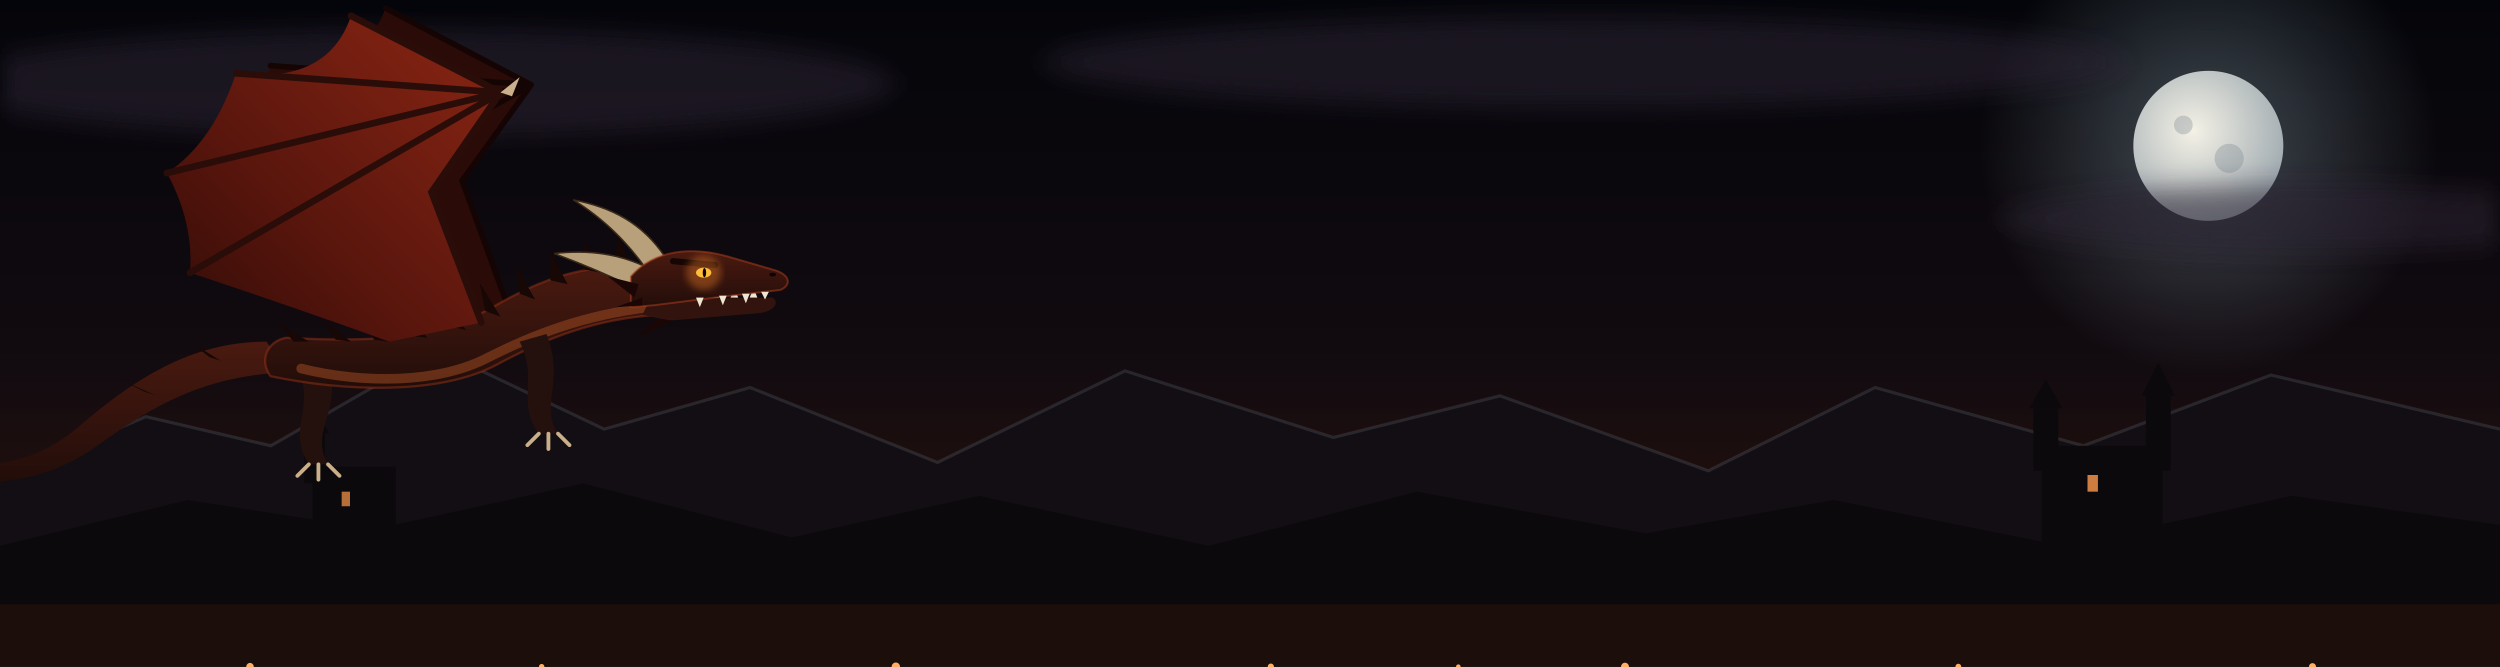
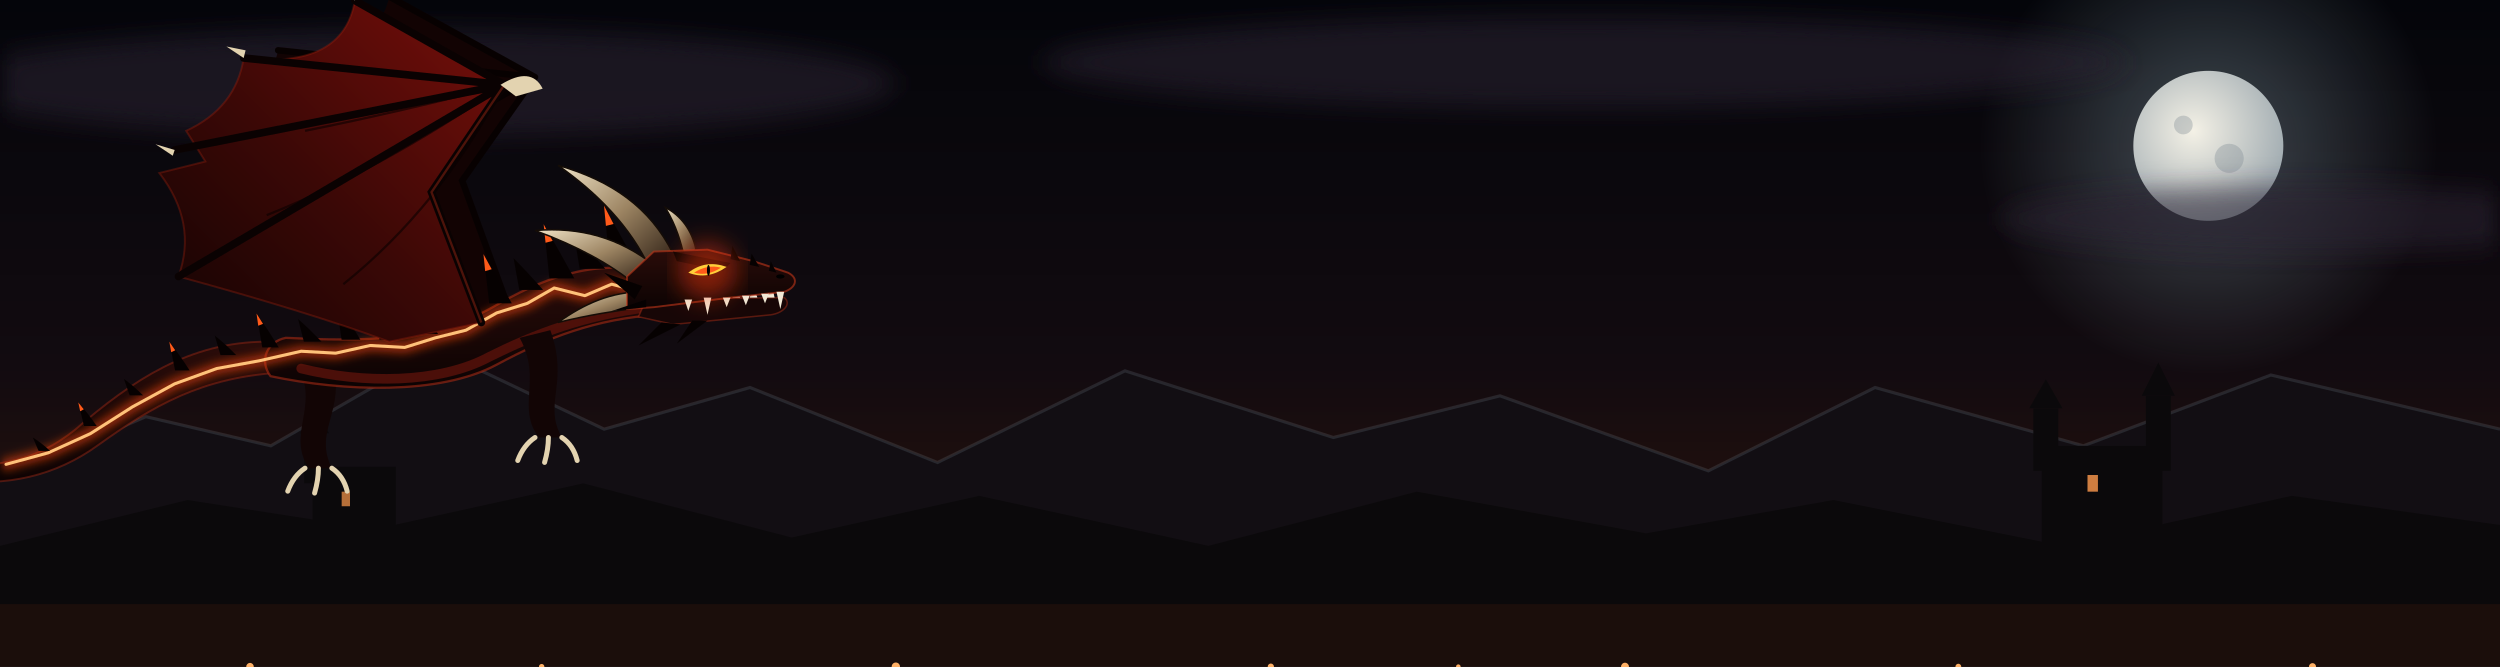
<svg xmlns="http://www.w3.org/2000/svg" viewBox="0 0 1200 320" width="1200" height="320" role="img" aria-label="A dragon breathes fire and reveals the words I AM MOHIT GORA">
  <defs>
    <linearGradient id="sky" x1="0" y1="0" x2="0" y2="1">
      <stop offset="0" stop-color="#04050a" />
      <stop offset=".55" stop-color="#120b10" />
      <stop offset="1" stop-color="#341509" />
    </linearGradient>
    <radialGradient id="moonG" cx=".4" cy=".4" r=".7">
      <stop offset="0" stop-color="#f4f1e6" />
      <stop offset="1" stop-color="#9aa6ad" />
    </radialGradient>
    <radialGradient id="moonHalo">
      <stop offset="0" stop-color="#a9c6d3" stop-opacity=".35" />
      <stop offset="1" stop-color="#a9c6d3" stop-opacity="0" />
    </radialGradient>
    <linearGradient id="gold" x1="0" y1="0" x2="0" y2="1">
      <stop offset="0" stop-color="#fff3cf" />
      <stop offset=".35" stop-color="#f3d58b" />
      <stop offset=".7" stop-color="#d9a441" />
      <stop offset="1" stop-color="#8a5418" />
    </linearGradient>
    <linearGradient id="flame" x1="0" y1="0" x2="1" y2="0">
      <stop offset="0" stop-color="#fffbe6" />
      <stop offset=".12" stop-color="#ffe08a" />
      <stop offset=".4" stop-color="#ff9a3c" />
      <stop offset=".75" stop-color="#e2461a" stop-opacity=".85" />
      <stop offset="1" stop-color="#8a1a0a" stop-opacity="0" />
    </linearGradient>
    <linearGradient id="flameCore" x1="0" y1="0" x2="1" y2="0">
      <stop offset="0" stop-color="#ffffff" />
      <stop offset=".5" stop-color="#fff0b0" />
      <stop offset="1" stop-color="#ffb347" stop-opacity="0" />
    </linearGradient>
    <linearGradient id="wingG" x1="1" y1="0" x2="0" y2="1">
-       <stop offset="0" stop-color="#8c2614" />
-       <stop offset=".6" stop-color="#5a160d" />
-       <stop offset="1" stop-color="#300b07" />
+       <stop offset="0" stop-color="#7a0f0a" />
+       <stop offset=".55" stop-color="#3a0806" />
+       <stop offset="1" stop-color="#120303" />
    </linearGradient>
    <linearGradient id="bodyG" x1="0" y1="0" x2="0" y2="1">
-       <stop offset="0" stop-color="#4a1a10" />
-       <stop offset="1" stop-color="#220d09" />
-     </linearGradient>
+       <stop offset="0" stop-color="#2a0c09" />
+       <stop offset="1" stop-color="#0c0303" />
+     </linearGradient>
+     <linearGradient id="hornG" x1="1" y1="1" x2="0" y2="0">
+       <stop offset="0" stop-color="#2a1c12" />
+       <stop offset=".5" stop-color="#9c8462" />
+       <stop offset="1" stop-color="#f0e3c6" />
+     </linearGradient>
+     <filter id="lavaGlow" x="-10%" y="-50%" width="120%" height="200%">
+       <feGaussianBlur stdDeviation="2.5" />
+     </filter>
    <radialGradient id="glow">
      <stop offset="0" stop-color="#ff8a3a" stop-opacity=".55" />
      <stop offset="1" stop-color="#ff5a1a" stop-opacity="0" />
    </radialGradient>
    <filter id="blur6" x="-20%" y="-50%" width="140%" height="200%">
      <feGaussianBlur stdDeviation="6" />
    </filter>
    <filter id="blur2">
      <feGaussianBlur stdDeviation="2" />
    </filter>
    <filter id="textGlow" x="-10%" y="-40%" width="120%" height="180%">
      <feGaussianBlur in="SourceAlpha" stdDeviation="7" result="b" />
      <feFlood flood-color="#ff6a1a" flood-opacity=".85" />
      <feComposite in2="b" operator="in" result="g" />
      <feMerge>
        <feMergeNode in="g" />
        <feMergeNode in="SourceGraphic" />
      </feMerge>
    </filter>
    <clipPath id="reveal">
      <rect class="reveal" x="400" y="80" width="800" height="140" />
    </clipPath>
    <style>
      .fly    { animation: flyIn 1.6s cubic-bezier(.2,.8,.25,1) both; }
      .bob    { animation: bob 3.2s ease-in-out 1.6s infinite; }
      .wingN  { transform-origin: 262px 140px; animation: flap .9s ease-in-out infinite; }
      .wingF  { transform-origin: 276px 132px; animation: flap .9s ease-in-out -.18s infinite; }
      .jaw    { transform-origin: 352px 128px; animation: jaw 7s ease-in-out 1.4s infinite; }
      .fire   { transform-origin: 420px 126px; transform: scaleX(0); opacity: 0; animation: breathe 7s ease-out 1.8s infinite; }
      .flick  { transform-origin: 420px 126px; animation: flick .14s ease-in-out infinite alternate; }
      .reveal { transform-origin: 400px 0; transform: scaleX(0); animation: reveal 1.05s cubic-bezier(.4,0,.6,1) 1.95s forwards; }
      .title  { animation: smoulder 2.8s ease-in-out 3.2s infinite; }
      .sub    { opacity: 0; animation: fadeUp 1s ease 3.1s forwards; }
      .cta    { opacity: 0; animation: fadeUp 1s ease 3.6s forwards, pulse 2.4s ease-in-out 4.6s infinite; }
      .glowF  { opacity: 0; animation: glowF 7s ease-out 1.8s infinite; }
      .flash  { opacity: 0; animation: lightning 9s linear 4s infinite; }
      .bolt   { opacity: 0; animation: lightning 9s linear 4s infinite; }
      .e      { animation: rise 6s linear infinite; }
      .s      { animation: fall 9s linear infinite; }
-       .eye    { animation: eye 2s ease-in-out infinite alternate; }
+       .eye    { animation: eye 1.4s ease-in-out infinite alternate; }
+       .lava   { animation: lava 1.8s ease-in-out infinite alternate; }
+       .puff   { animation: puff 2.2s ease-out infinite; opacity: 0; transform-box: fill-box; transform-origin: center; }

      @keyframes flyIn   { from { transform: translate(-520px, 60px) rotate(-6deg); } to { transform: none; } }
      @keyframes bob     { 0%,100% { transform: translateY(0); } 50% { transform: translateY(-8px); } }
      @keyframes flap    { 0%,100% { transform: scaleY(1); } 50% { transform: scaleY(-.42) skewX(-8deg); } }
      @keyframes jaw     { 0%,4% { transform: rotate(0); } 7%,30% { transform: rotate(20deg); } 36%,100% { transform: rotate(0); } }
      @keyframes breathe { 0% { transform: scaleX(0); opacity: 0; } 3% { opacity: 1; } 17% { transform: scaleX(1); opacity: 1; } 30% { transform: scaleX(1.03); opacity: 1; } 40% { transform: scaleX(1.06); opacity: 0; } 100% { transform: scaleX(0); opacity: 0; } }
      @keyframes flick   { from { transform: scaleY(.9); } to { transform: scaleY(1.12); } }
      @keyframes reveal  { to { transform: scaleX(1); } }
      @keyframes smoulder{ 0%,100% { opacity: 1; } 50% { opacity: .86; } }
      @keyframes fadeUp  { from { opacity: 0; transform: translateY(8px); } to { opacity: 1; transform: none; } }
      @keyframes pulse   { 0%,100% { opacity: 1; } 50% { opacity: .6; } }
      @keyframes glowF   { 0% { opacity: 0; } 8%,30% { opacity: 1; } 42%,100% { opacity: 0; } }
      @keyframes lightning { 0%,90% { opacity: 0; } 91% { opacity: 1; } 92% { opacity: .2; } 93% { opacity: .9; } 96%,100% { opacity: 0; } }
      @keyframes rise    { from { transform: translateY(0); opacity: 0; } 15% { opacity: 1; } to { transform: translateY(-340px); opacity: 0; } }
      @keyframes fall    { from { transform: translate(0,0); } to { transform: translate(-60px, 360px); } }
-       @keyframes eye     { from { opacity: .75; } to { opacity: 1; } }
+       @keyframes eye     { from { opacity: .7; } to { opacity: 1; } }
+       @keyframes lava    { from { opacity: .55; } to { opacity: 1; } }
+       @keyframes puff    { 0% { opacity: 0; transform: translate(0,0) scale(.4); } 15% { opacity: .55; } 100% { opacity: 0; transform: translate(-26px,-40px) scale(1.8); } }
    </style>
  </defs>
  <rect width="1200" height="320" fill="url(#sky)" />
  <circle cx="1060" cy="70" r="110" fill="url(#moonHalo)" />
  <circle cx="1060" cy="70" r="36" fill="url(#moonG)" />
  <circle cx="1070" cy="76" r="7" fill="#7e8a92" opacity=".35" />
  <circle cx="1048" cy="60" r="4.5" fill="#7e8a92" opacity=".35" />
  <g fill="#2a2430" opacity=".55" filter="url(#blur6)">
    <ellipse cx="200" cy="40" rx="230" ry="26" />
    <ellipse cx="760" cy="30" rx="260" ry="22" />
    <ellipse cx="1110" cy="105" rx="150" ry="16" />
  </g>
  <polyline class="bolt" points="905,0 890,40 912,62 884,110 902,128 878,178" fill="none" stroke="#d6e8ff" stroke-width="2.4" />
  <rect class="flash" width="1200" height="320" fill="#c8dcff" opacity="0" style="mix-blend-mode:screen" fill-opacity=".14" />
  <path d="M0 230 L70 200 L130 214 L210 168 L290 206 L360 186 L450 222 L540 178 L640 210 L720 190 L820 226 L900 186 L1000 214 L1090 180 L1200 206 L1200 320 L0 320Z" fill="#120e13" />
  <path d="M0 230 L70 200 L130 214 L210 168 L290 206 L360 186 L450 222 L540 178 L640 210 L720 190 L820 226 L900 186 L1000 214 L1090 180 L1200 206" fill="none" stroke="#a9c6d3" stroke-opacity=".14" stroke-width="1.5" />
  <path d="M0 262 L90 240 L180 254 L280 232 L380 258 L470 238 L580 262 L680 236 L790 256 L880 240 L990 262 L1100 238 L1200 252 L1200 320 L0 320Z" fill="#0b090b" />
  <g fill="#0b090b">
    <rect x="980" y="214" width="58" height="60" />
    <rect x="976" y="196" width="12" height="30" />
    <rect x="1030" y="190" width="12" height="36" />
    <path d="M974 196 L982 182 L990 196Z M1028 190 L1036 174 L1044 190Z" />
    <rect x="150" y="224" width="40" height="50" />
    <rect x="146" y="208" width="10" height="24" />
    <path d="M144 208 L151 196 L158 208Z" />
  </g>
  <rect x="1002" y="228" width="5" height="8" fill="#ff9a4d" opacity=".8" />
  <rect x="164" y="236" width="4" height="7" fill="#ff9a4d" opacity=".7" />
  <rect y="290" width="1200" height="30" fill="#3a170c" opacity=".35" />
  <g fill="#ffb066">
    <circle class="e" cx="120" cy="320" r="1.8" style="animation-delay:0s" />
    <circle class="e" cx="260" cy="320" r="1.3" style="animation-delay:-1.4s" />
    <circle class="e" cx="430" cy="320" r="2" style="animation-delay:-3.1s" />
    <circle class="e" cx="610" cy="320" r="1.5" style="animation-delay:-2.2s" />
    <circle class="e" cx="780" cy="320" r="1.9" style="animation-delay:-4.4s" />
    <circle class="e" cx="940" cy="320" r="1.4" style="animation-delay:-0.8s" />
    <circle class="e" cx="1110" cy="320" r="1.7" style="animation-delay:-5.2s" />
    <circle class="e" cx="700" cy="320" r="1.1" style="animation-delay:-3.8s" />
  </g>
  <g fill="#dbeaf2" opacity=".7">
    <circle class="s" cx="80" cy="-10" r="1.3" style="animation-delay:-1s" />
    <circle class="s" cx="340" cy="-10" r="1" style="animation-delay:-4s" />
    <circle class="s" cx="560" cy="-10" r="1.4" style="animation-delay:-6s" />
    <circle class="s" cx="860" cy="-10" r="1" style="animation-delay:-2.5s" />
    <circle class="s" cx="1150" cy="-10" r="1.2" style="animation-delay:-7.5s" />
  </g>
  <g clip-path="url(#reveal)">
    <g class="title" filter="url(#textGlow)">
      <text x="808" y="170" text-anchor="middle" font-family="Cinzel, 'Trajan Pro', 'Cormorant Garamond', Georgia, 'Times New Roman', serif" font-weight="800" font-size="62" letter-spacing="6" fill="url(#gold)">I AM MOHIT GORA</text>
    </g>
  </g>
  <text class="sub" x="808" y="214" text-anchor="middle" font-family="Georgia, 'Times New Roman', serif" font-size="15" letter-spacing="6" fill="#c9bfa5">SOFTWARE ENGINEER · AI / ML · OPEN TO WORK</text>
  <text class="cta" x="808" y="262" text-anchor="middle" font-family="'Segoe UI', Helvetica, Arial, sans-serif" font-size="14" font-weight="600" letter-spacing="1.5" fill="#ff9a4d">▶ CLICK TO FLY THE DRAGON &amp; EXPLORE MY REPOS</text>
  <g transform="translate(-10,26) scale(.92)">
    <g class="fly">
      <g class="bob">
        <ellipse class="glowF" cx="640" cy="126" rx="420" ry="120" fill="url(#glow)" />
        <g class="wingF">
-           <path d="M276 132 L252 66 L288 16 L212 -24 Q200 10 152 6 Q140 40 116 56 Q130 82 128 106 Q190 126 236 142Z" fill="#2b0b07" />
-           <path d="M276 132 L252 66 L288 16 M288 16 L212 -24 M288 16 L152 6 M288 16 L116 56 M288 16 L128 106" fill="none" stroke="#140504" stroke-width="3" stroke-linecap="round" />
-         </g>
-         <path d="M150 150 C110 150 80 170 50 196 C30 212 10 216 -16 214 L-14 222 C14 226 40 220 62 204 C90 184 116 168 160 166Z" fill="url(#bodyG)" />
-         <path d="M-14 218 L-40 202 L-30 219 L-40 236Z" fill="#3a140e" />
-         <path d="M166 164 C176 184 160 196 172 214 L182 214 C172 196 190 186 182 162Z" fill="#24100c" />
-         <path d="M172 214 l-6 6 M177 214 l0 8 M182 214 l6 6" stroke="#c9b08a" stroke-width="2" stroke-linecap="round" />
-         <path d="M352 114 C320 106 292 118 268 132 C236 150 200 150 160 148 C150 150 146 160 152 168 C190 176 240 178 270 162 C296 148 322 138 354 136Z" fill="url(#bodyG)" stroke="#963016" stroke-opacity=".5" stroke-width="1.2" />
-         <path d="M168 164 C200 172 240 172 266 158 C290 146 316 136 350 132" fill="none" stroke="#9a4a22" stroke-opacity=".55" stroke-width="5" stroke-linecap="round" />
-         <g fill="#170705">
-           <path d="M330 110 L334 96 L340 111Z" />
-           <path d="M314 112 L316 98 L324 114Z" />
-           <path d="M298 118 L298 103 L307 120Z" />
-           <path d="M282 125 L280 110 L290 128Z" />
-           <path d="M264 134 L261 119 L272 137Z" />
-           <path d="M246 142 L242 128 L254 144Z" />
-           <path d="M226 147 L221 134 L234 148Z" />
-           <path d="M206 149 L200 137 L214 150Z" />
-           <path d="M186 149 L179 138 L194 150Z" />
-           <path d="M164 150 L156 140 L172 150Z" />
-           <path d="M120 158 L110 150 L126 160Z" />
-           <path d="M86 176 L74 170 L92 178Z" />
-           <path d="M50 198 L38 194 L56 200Z" />
-         </g>
-         <path d="M282 150 C292 170 280 182 292 198 L302 198 C292 182 306 172 296 146Z" fill="#24100c" />
-         <path d="M292 198 l-6 6 M297 198 l0 8 M302 198 l6 6" stroke="#c9b08a" stroke-width="2" stroke-linecap="round" />
+           <path d="M276 132 L252 66 L290 12 L214 -30 Q206 4 156 -2 Q150 24 124 36 L132 52 L112 58 Q128 84 120 108 Q186 128 236 142Z" fill="#120303" />
+           <path d="M276 132 L252 66 L290 12 M290 12 L214 -30 M290 12 L156 -2 M290 12 L118 50 M290 12 L120 108" fill="none" stroke="#070101" stroke-width="3.4" stroke-linecap="round" />
+         </g>
+         <path d="M150 150 C110 150 80 170 50 196 C30 212 10 216 -16 214 L-14 222 C14 226 40 220 62 204 C90 184 116 168 160 166Z" fill="url(#bodyG)" stroke="#a02a14" stroke-opacity=".45" stroke-width="1" />
+         <path d="M-12 210 Q-30 188 -58 192 L-40 216 L-60 240 Q-30 244 -12 224Z" fill="#090202" stroke="#ff5a1a" stroke-opacity=".55" stroke-width="1.2" />
+         <path d="M166 162 C178 184 160 198 172 216 L184 216 C174 196 192 186 184 160Z" fill="#120505" />
+         <path d="M170 216 q-6 4 -9 12 M177 216 q0 6 -2 13 M184 216 q6 4 8 12" stroke="#e3d3b0" stroke-width="2.6" stroke-linecap="round" fill="none" />
+         <path d="M352 114 C320 106 292 118 268 132 C236 150 200 150 160 148 C150 150 146 160 152 168 C190 176 240 178 270 162 C296 148 322 138 354 136Z" fill="url(#bodyG)" stroke="#b02c14" stroke-opacity=".55" stroke-width="1.2" />
+         <path d="M168 164 C200 172 240 172 266 158 C290 146 316 136 350 132" fill="none" stroke="#5a120a" stroke-opacity=".8" stroke-width="5" stroke-linecap="round" />
+         <g class="lava" fill="none" stroke-linejoin="round" stroke-linecap="round">
+           <polyline points="345,124 330,120 316,126 300,122 286,130 270,135 254,144 238,148 222,153 204,152 186,156 168,155 146,160 124,164 102,172 80,184 58,198 36,208 14,214" stroke="#ff4a10" stroke-width="6" opacity=".55" filter="url(#lavaGlow)" />
+           <polyline points="345,124 330,120 316,126 300,122 286,130 270,135 254,144 238,148 222,153 204,152 186,156 168,155 146,160 124,164 102,172 80,184 58,198 36,208 14,214" stroke="#ffc27a" stroke-width="1.6" />
+         </g>
+         <g fill="#060101">
+           <path d="M343.0 110.0 Q334.4 94.0 326.0 79.0 L329.0 110.0Z" />
+           <path d="M326.7 112.0 Q318.4 102.4 310.3 93.8 L313.3 112.0Z" />
+           <path d="M310.5 117.0 Q302.5 102.3 294.5 88.7 L297.5 117.0Z" />
+           <path d="M294.2 123.0 Q286.5 114.2 278.8 106.4 L281.8 123.0Z" />
+           <path d="M277.9 130.0 Q270.5 116.7 263.1 104.3 L266.1 130.0Z" />
+           <path d="M259.7 139.0 Q252.5 131.0 245.3 124.0 L248.3 139.0Z" />
+           <path d="M239.4 146.0 Q232.6 134.0 225.6 123.0 L228.6 146.0Z" />
+           <path d="M219.1 149.0 Q212.6 141.8 205.9 135.6 L208.9 149.0Z" />
+           <path d="M198.9 149.0 Q192.6 138.3 186.1 128.7 L189.1 149.0Z" />
+           <path d="M178.6 150.0 Q172.6 143.6 166.4 138.2 L169.4 150.0Z" />
+           <path d="M156.3 153.0 Q150.7 143.7 144.7 135.3 L147.7 153.0Z" />
+           <path d="M134.1 157.0 Q128.7 151.4 122.9 146.8 L125.9 157.0Z" />
+           <path d="M109.8 165.0 Q104.7 157.0 99.2 150.0 L102.2 165.0Z" />
+           <path d="M85.5 178.0 Q80.7 173.2 75.5 169.4 L78.5 178.0Z" />
+           <path d="M61.3 194.0 Q56.8 187.3 51.7 181.7 L54.7 194.0Z" />
+           <path d="M37.0 207.0 Q32.8 203.0 28.0 200.0 L31.0 207.0Z" />
+         </g>
+         <g class="lava" fill="#ff5a1a">
+           <path d="M331.0 88.6 L326.0 79.0 L327.0 89.6Z" />
+           <path d="M299.2 97.4 L294.5 88.7 L295.5 98.4Z" />
+           <path d="M267.4 112.2 L263.1 104.3 L264.0 113.2Z" />
+           <path d="M229.7 130.0 L225.6 123.0 L226.6 131.0Z" />
+           <path d="M189.9 134.9 L186.1 128.7 L187.1 135.9Z" />
+           <path d="M148.1 140.7 L144.7 135.3 L145.6 141.7Z" />
+           <path d="M102.3 154.5 L99.2 150.0 L100.2 155.5Z" />
+           <path d="M54.6 185.3 L51.7 181.7 L52.7 186.3Z" />
+         </g>
+         <path d="M282 148 C294 170 280 184 292 200 L304 200 C294 182 308 172 298 144Z" fill="#120505" />
+         <path d="M290 200 q-6 4 -9 12 M297 200 q0 6 -2 13 M304 200 q6 4 8 12" stroke="#e3d3b0" stroke-width="2.6" stroke-linecap="round" fill="none" />
        <g class="wingN">
-           <path d="M262 140 L236 72 L272 20 L194 -20 Q182 16 134 10 Q122 46 98 62 Q112 88 110 114 Q170 134 214 150Z" fill="url(#wingG)" />
-           <path d="M262 140 L236 72 L272 20 M272 20 L194 -20 M272 20 L134 10 M272 20 L98 62 M272 20 L110 114" fill="none" stroke="#2a0d08" stroke-width="3.5" stroke-linecap="round" />
-           <path d="M272 20 l10 -8 l-4 10Z" fill="#c9b08a" />
-         </g>
-         <path d="M358 106 C346 88 330 80 310 76 C326 86 338 98 348 112Z" fill="#b8a07a" stroke="#3a2a1a" stroke-width=".8" />
-         <path d="M350 112 C334 104 318 102 300 104 C316 110 330 116 342 122Z" fill="#b8a07a" stroke="#3a2a1a" stroke-width=".8" />
+           <path d="M262 140 L236 72 L274 16 L196 -28 Q190 8 138 2 Q134 28 108 40 L118 56 L94 62 Q114 88 104 116 Q170 134 214 150Z" fill="url(#wingG)" stroke="#a0200e" stroke-opacity=".35" stroke-width="1" />
+           <path d="M274 16 Q220 30 170 40 M274 16 Q210 60 150 84 M274 16 Q240 80 190 120" fill="none" stroke="#0a0101" stroke-opacity=".6" stroke-width="1.2" />
+           <path d="M262 140 L236 72 L274 16 M274 16 L196 -28 M274 16 L138 2 M274 16 L102 50 M274 16 L104 116" fill="none" stroke="#0a0202" stroke-width="4" stroke-linecap="round" />
+           <path d="M262 140 L236 72 L274 16" fill="none" stroke="#a02a14" stroke-opacity=".45" stroke-width="1.2" />
+           <g fill="#e3d3b0">
+             <path d="M272 16 q16 -10 22 2 l-14 4Z" />
+             <path d="M196 -28 l-8 -8 l10 4Z" />
+             <path d="M138 2 l-9 -6 l10 2Z" />
+             <path d="M102 50 l-10 -3 l9 6Z" />
+           </g>
+         </g>
+         <g fill="url(#hornG)" stroke="#140c06" stroke-width=".8">
+           <path d="M362 104 C350 80 330 66 302 58 C322 72 340 90 350 112Z" />
+           <path d="M352 110 C334 96 314 90 290 92 C312 100 330 110 342 120Z" />
+           <path d="M346 124 C330 124 316 130 302 140 C318 136 332 134 346 132Z" />
+           <path d="M374 102 C372 92 366 84 358 80 C364 90 366 98 368 106Z" />
+         </g>
        <g class="jaw">
-           <path d="M350 128 L414 127 C418 130 414 134 408 135 L360 139 L346 136Z" fill="#33130e" />
-           <g fill="#efe6d2">
-             <path d="M372 127 l2 -5 l2 5Z" />
-             <path d="M382 127 l2 -5 l2 5Z" />
-             <path d="M392 127 l2 -5 l2 5Z" />
-             <path d="M402 127 l2 -5 l2 5Z" />
+           <path d="M348 128 L420 127 C424 130 420 135 413 136 L362 141 L344 137Z" fill="#170606" stroke="#a02a14" stroke-opacity=".5" stroke-width=".8" />
+           <g fill="#f2e9d6">
+             <path d="M366 127 l2 -6 l2 6Z" />
+             <path d="M375 127 l2 -5 l2 5Z" />
+             <path d="M384 127 l2 -5 l2 5Z" />
+             <path d="M393 127 l2 -5 l2 5Z" />
+             <path d="M402 127 l2 -6 l2 6Z" />
+             <path d="M411 127 l2 -9 l2 9Z" />
          </g>
-           <path d="M354 138 L342 148 L362 139Z" fill="#1a0705" />
-         </g>
-         <path d="M340 116 C352 102 372 100 392 106 L416 113 C424 116 423 121 418 123 L392 126 L352 131 L340 132Z" fill="url(#bodyG)" stroke="#aa3c1c" stroke-opacity=".55" stroke-width="1" />
-         <g fill="#efe6d2">
-           <path d="M374 127 l2 5 l2 -5Z" />
-           <path d="M386 126 l2 5 l2 -5Z" />
-           <path d="M398 125 l2 5 l2 -5Z" />
-           <path d="M408 124 l2 4 l2 -4Z" />
-         </g>
-         <path d="M362 108 L384 110" stroke="#150504" stroke-width="3.2" stroke-linecap="round" />
-         <path d="M344 120 L328 116 L342 127Z M346 127 L332 132 L346 131Z" fill="#1a0705" />
-         <ellipse cx="414" cy="115" rx="1.8" ry="1" fill="#0c0302" />
+           <path d="M356 140 L344 152 L366 141Z M372 139 L364 151 L380 139Z" fill="#060101" />
+         </g>
+         <path d="M338 116 L352 103 L380 102 L404 108 L422 114 C428 117 426 122 420 124 L392 127 L352 132 L338 133Z" fill="url(#bodyG)" stroke="#c0361a" stroke-opacity=".6" stroke-width="1" />
+         <g fill="#060101">
+           <path d="M392 107 l1 -7 l4 8Z" />
+           <path d="M402 110 l1 -6 l4 7Z" />
+           <path d="M412 113 l1 -5 l3 6Z" />
+         </g>
+         <g fill="#f2e9d6">
+           <path d="M368 128 l2 6 l2 -6Z" />
+           <path d="M378 127 l2 9 l2 -9Z" />
+           <path d="M388 127 l2 5 l2 -5Z" />
+           <path d="M398 126 l2 5 l2 -5Z" />
+           <path d="M408 125 l2 5 l2 -5Z" />
+           <path d="M416 124 l2 9 l2 -9Z" />
+         </g>
+         <path d="M362 103 L392 109 L388 113 L364 108Z" fill="#050101" />
+         <path d="M346 121 L326 114 L342 128Z M348 128 L330 134 L348 132Z" fill="#060101" />
+         <ellipse cx="418" cy="116" rx="2.2" ry="1.1" fill="#000" />
+         <g fill="#5a5250">
+           <circle class="puff" cx="420" cy="112" r="5" style="animation-delay:0s" />
+           <circle class="puff" cx="420" cy="112" r="4" style="animation-delay:-.8s" />
+           <circle class="puff" cx="420" cy="112" r="6" style="animation-delay:-1.5s" />
+         </g>
        <g class="eye">
-           <circle cx="378" cy="114" r="9" fill="#ff8a2a" opacity=".35" filter="url(#blur2)" />
-           <ellipse cx="378" cy="114" rx="4" ry="2.6" fill="#ffbf3a" />
-           <ellipse cx="378.4" cy="114" rx=".9" ry="2.4" fill="#120302" />
+           <circle cx="380" cy="113" r="15" fill="#ff3a10" opacity=".45" filter="url(#blur6)" />
+           <path d="M370 114 Q379 107 390 111 Q380 118 370 114Z" fill="#ffcf3a" />
+           <path d="M373 114 Q380 109.5 387 111.4 Q380 116 373 114Z" fill="#ff5a1a" />
+           <ellipse cx="380.5" cy="112.8" rx=".8" ry="2.8" fill="#000" />
        </g>
        <g class="fire">
          <g class="flick">
            <path d="M418 126 C520 96 650 78 880 74 C980 72 1110 88 1250 124 C1110 162 980 180 880 178 C650 174 520 156 418 128Z" fill="url(#flame)" filter="url(#blur6)" />
            <path d="M418 126 C510 110 620 102 780 104 C860 106 940 114 1010 126 C940 140 860 148 780 150 C620 150 510 142 418 128Z" fill="url(#flameCore)" filter="url(#blur2)" />
            <g fill="#ffcf7a">
              <circle cx="560" cy="96" r="5" opacity=".7" />
              <circle cx="700" cy="160" r="6" opacity=".6" />
              <circle cx="860" cy="84" r="7" opacity=".5" />
              <circle cx="1000" cy="170" r="6" opacity=".45" />
              <circle cx="1120" cy="104" r="5" opacity=".4" />
            </g>
          </g>
        </g>
      </g>
    </g>
  </g>
</svg>
